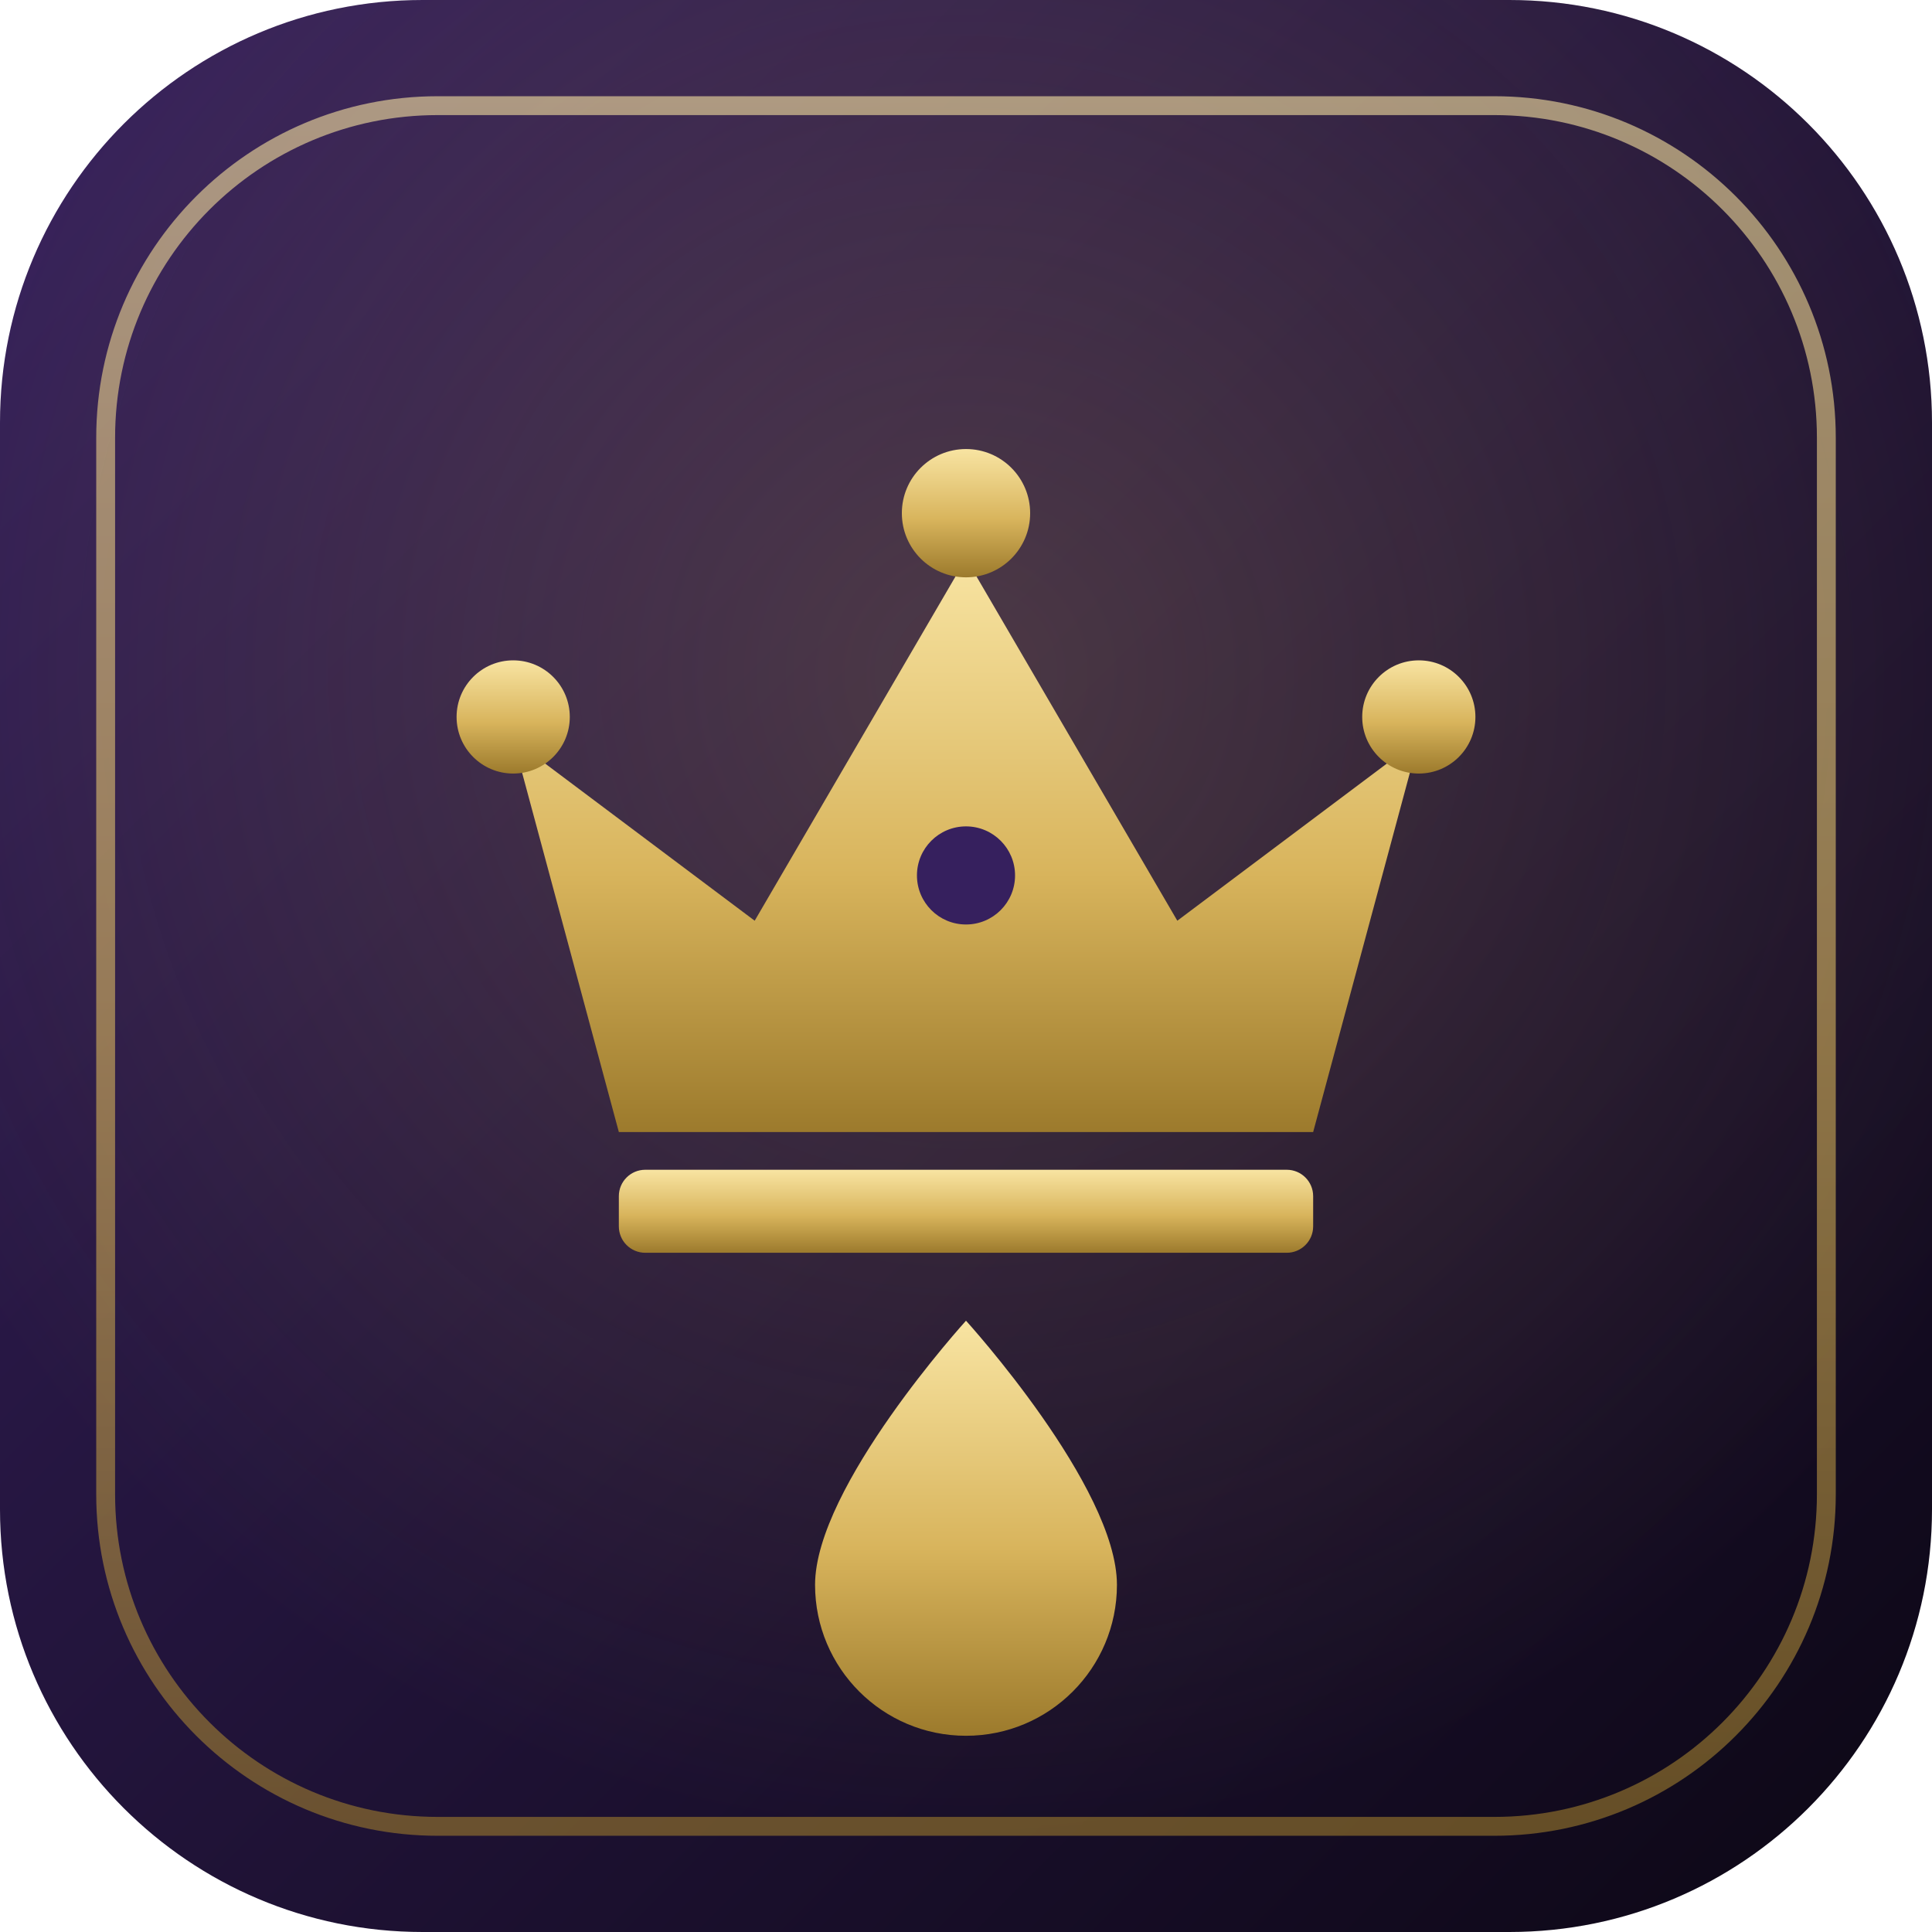
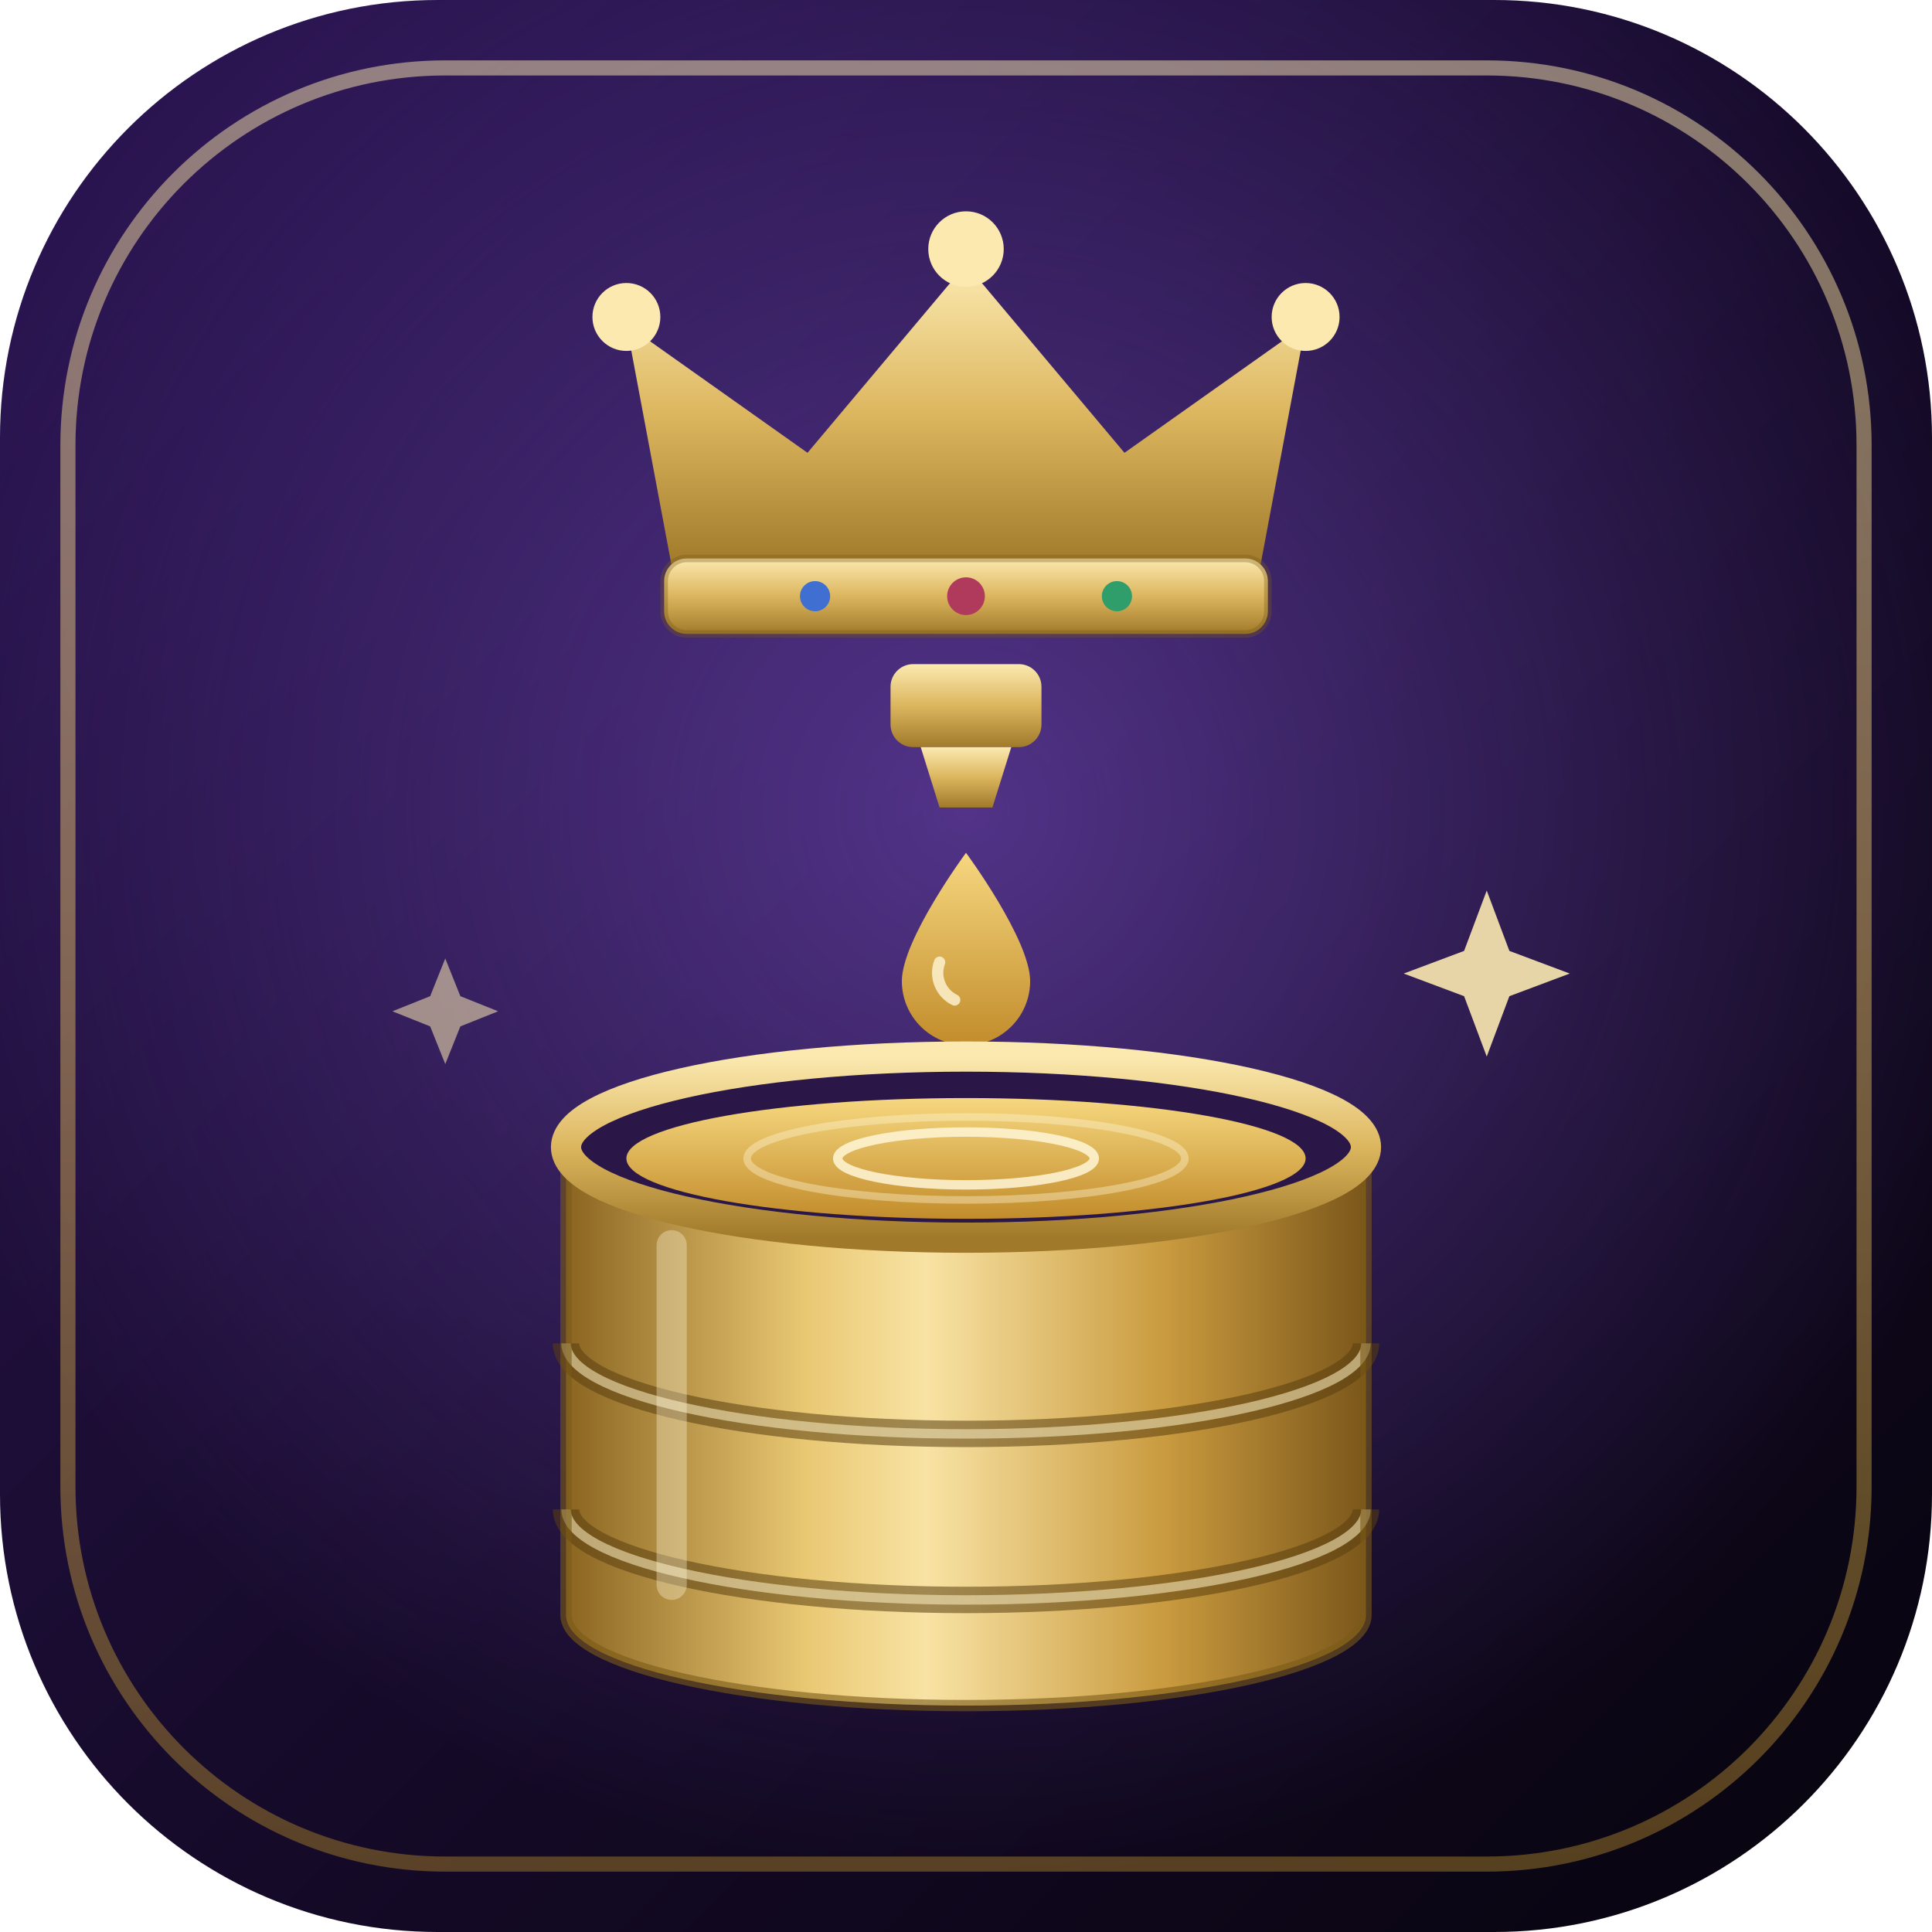
- <svg xmlns="http://www.w3.org/2000/svg" viewBox="0 0 512 512">
+ <svg xmlns="http://www.w3.org/2000/svg" viewBox="0 0 512 512" width="512" height="512">
  <defs>
    <linearGradient id="bg" x1="0" y1="0" x2="1" y2="1">
-       <stop offset="0" stop-color="#36205e" />
-       <stop offset="1" stop-color="#0c0714" />
+       <stop offset="0" stop-color="#2d1656" />
+       <stop offset=".55" stop-color="#150a28" />
+       <stop offset="1" stop-color="#07040d" />
    </linearGradient>
+     <radialGradient id="glow" cx=".5" cy=".42" r=".55">
+       <stop offset="0" stop-color="#8a5ae0" stop-opacity=".5" />
+       <stop offset="1" stop-color="#8a5ae0" stop-opacity="0" />
+     </radialGradient>
    <linearGradient id="gold" x1="0" y1="0" x2="0" y2="1">
-       <stop offset="0" stop-color="#f8e4a2" />
-       <stop offset=".55" stop-color="#d8b45c" />
-       <stop offset="1" stop-color="#9c7a2c" />
+       <stop offset="0" stop-color="#fbe9b0" />
+       <stop offset=".5" stop-color="#dcb65e" />
+       <stop offset="1" stop-color="#a07a2a" />
    </linearGradient>
-     <radialGradient id="glow" cx=".5" cy=".35" r=".6">
-       <stop offset="0" stop-color="#d8b45c" stop-opacity=".22" />
-       <stop offset="1" stop-color="#d8b45c" stop-opacity="0" />
-     </radialGradient>
+     <linearGradient id="metal" x1="0" y1="0" x2="1" y2="0">
+       <stop offset="0" stop-color="#8a6420" />
+       <stop offset=".3" stop-color="#e9c873" />
+       <stop offset=".45" stop-color="#f8e3a4" />
+       <stop offset=".75" stop-color="#c99a3e" />
+       <stop offset="1" stop-color="#7a561a" />
+     </linearGradient>
+     <linearGradient id="liq" x1="0" y1="0" x2="0" y2="1">
+       <stop offset="0" stop-color="#f6d77f" />
+       <stop offset="1" stop-color="#c28c2b" />
+     </linearGradient>
  </defs>
-   <rect width="512" height="512" rx="112" fill="url(#bg)" />
-   <rect width="512" height="512" rx="112" fill="url(#glow)" />
-   <rect x="28" y="28" width="456" height="456" rx="88" fill="none" stroke="url(#gold)" stroke-opacity=".6" stroke-width="5" />
-   <path d="M136 196l64 48 56-96 56 96 64-48-28 104H164z" fill="url(#gold)" />
-   <circle cx="136" cy="190" r="15" fill="url(#gold)" />
-   <circle cx="256" cy="136" r="17" fill="url(#gold)" />
-   <circle cx="376" cy="190" r="15" fill="url(#gold)" />
-   <rect x="164" y="310" width="184" height="22" rx="7" fill="url(#gold)" />
-   <path d="M256 350c0 0-40 44-40 70a40 40 0 0 0 80 0c0-26-40-70-40-70z" fill="url(#gold)" />
-   <circle cx="256" cy="232" r="13" fill="#36205e" />
+   <rect width="512" height="512" rx="116" fill="url(#bg)" />
+   <rect width="512" height="512" rx="116" fill="url(#glow)" />
+   <rect x="18" y="18" width="476" height="476" rx="100" fill="none" stroke="url(#gold)" stroke-opacity=".5" stroke-width="4" />
+   <g>
+     <g id="art">
+       <path d="M178 150 L166 86 L214 120 L256 70 L298 120 L346 86 L334 150 Z" fill="url(#gold)" />
+       <rect x="176" y="148" width="160" height="20" rx="6" fill="url(#gold)" />
+       <rect x="176" y="148" width="160" height="20" rx="6" fill="none" stroke="#7a5a18" stroke-opacity=".35" stroke-width="2" />
+       <circle cx="166" cy="84" r="9" fill="#fbe9b0" />
+       <circle cx="256" cy="66" r="10" fill="#fbe9b0" />
+       <circle cx="346" cy="84" r="9" fill="#fbe9b0" />
+       <circle cx="256" cy="158" r="5" fill="#b03a5b" />
+       <circle cx="216" cy="158" r="4" fill="#3f6fd0" />
+       <circle cx="296" cy="158" r="4" fill="#2f9e6a" />
+       <rect x="236" y="176" width="40" height="22" rx="6" fill="url(#gold)" />
+       <path d="M244 198 h24 l-5 16 h-14 z" fill="url(#gold)" />
+       <path d="M256 226 C256 226 239 249 239 260 A17 17 0 0 0 273 260 C273 249 256 226 256 226 Z" fill="url(#liq)" />
+       <path d="M249 255 a8 8 0 0 0 4 10" fill="none" stroke="#fff6d6" stroke-width="3" stroke-linecap="round" stroke-opacity=".8" />
+       <path d="M150 304 V428 A106 24 0 0 0 362 428 V304 Z" fill="url(#metal)" />
+       <path d="M150 356 A106 24 0 0 0 362 356 M150 400 A106 24 0 0 0 362 400" fill="none" stroke="#5a3f10" stroke-opacity=".55" stroke-width="7" />
+       <path d="M150 356 A106 24 0 0 0 362 356 M150 400 A106 24 0 0 0 362 400" fill="none" stroke="#fff1c4" stroke-opacity=".55" stroke-width="2.5" />
+       <path d="M150 304 V428 A106 24 0 0 0 362 428 V304" fill="none" stroke="#7a5a18" stroke-opacity=".6" stroke-width="3" />
+       <ellipse cx="256" cy="304" rx="106" ry="24" fill="#2a1748" stroke="url(#gold)" stroke-width="8" />
+       <ellipse cx="256" cy="307" rx="90" ry="16" fill="url(#liq)" />
+       <ellipse cx="256" cy="307" rx="34" ry="7" fill="none" stroke="#fff6d6" stroke-opacity=".85" stroke-width="2.5" />
+       <ellipse cx="256" cy="307" rx="58" ry="11" fill="none" stroke="#fff6d6" stroke-opacity=".4" stroke-width="2" />
+       <path d="M178 330 V420" stroke="#fff6d6" stroke-opacity=".35" stroke-width="8" stroke-linecap="round" />
+       <path d="M394 236 l6 16 16 6 -16 6 -6 16 -6 -16 -16 -6 16 -6 z" fill="#fbe9b0" fill-opacity=".9" />
+       <path d="M118 254 l4 10 10 4 -10 4 -4 10 -4 -10 -10 -4 10 -4 z" fill="#fbe9b0" fill-opacity=".55" />
+     </g>
+   </g>
</svg>
